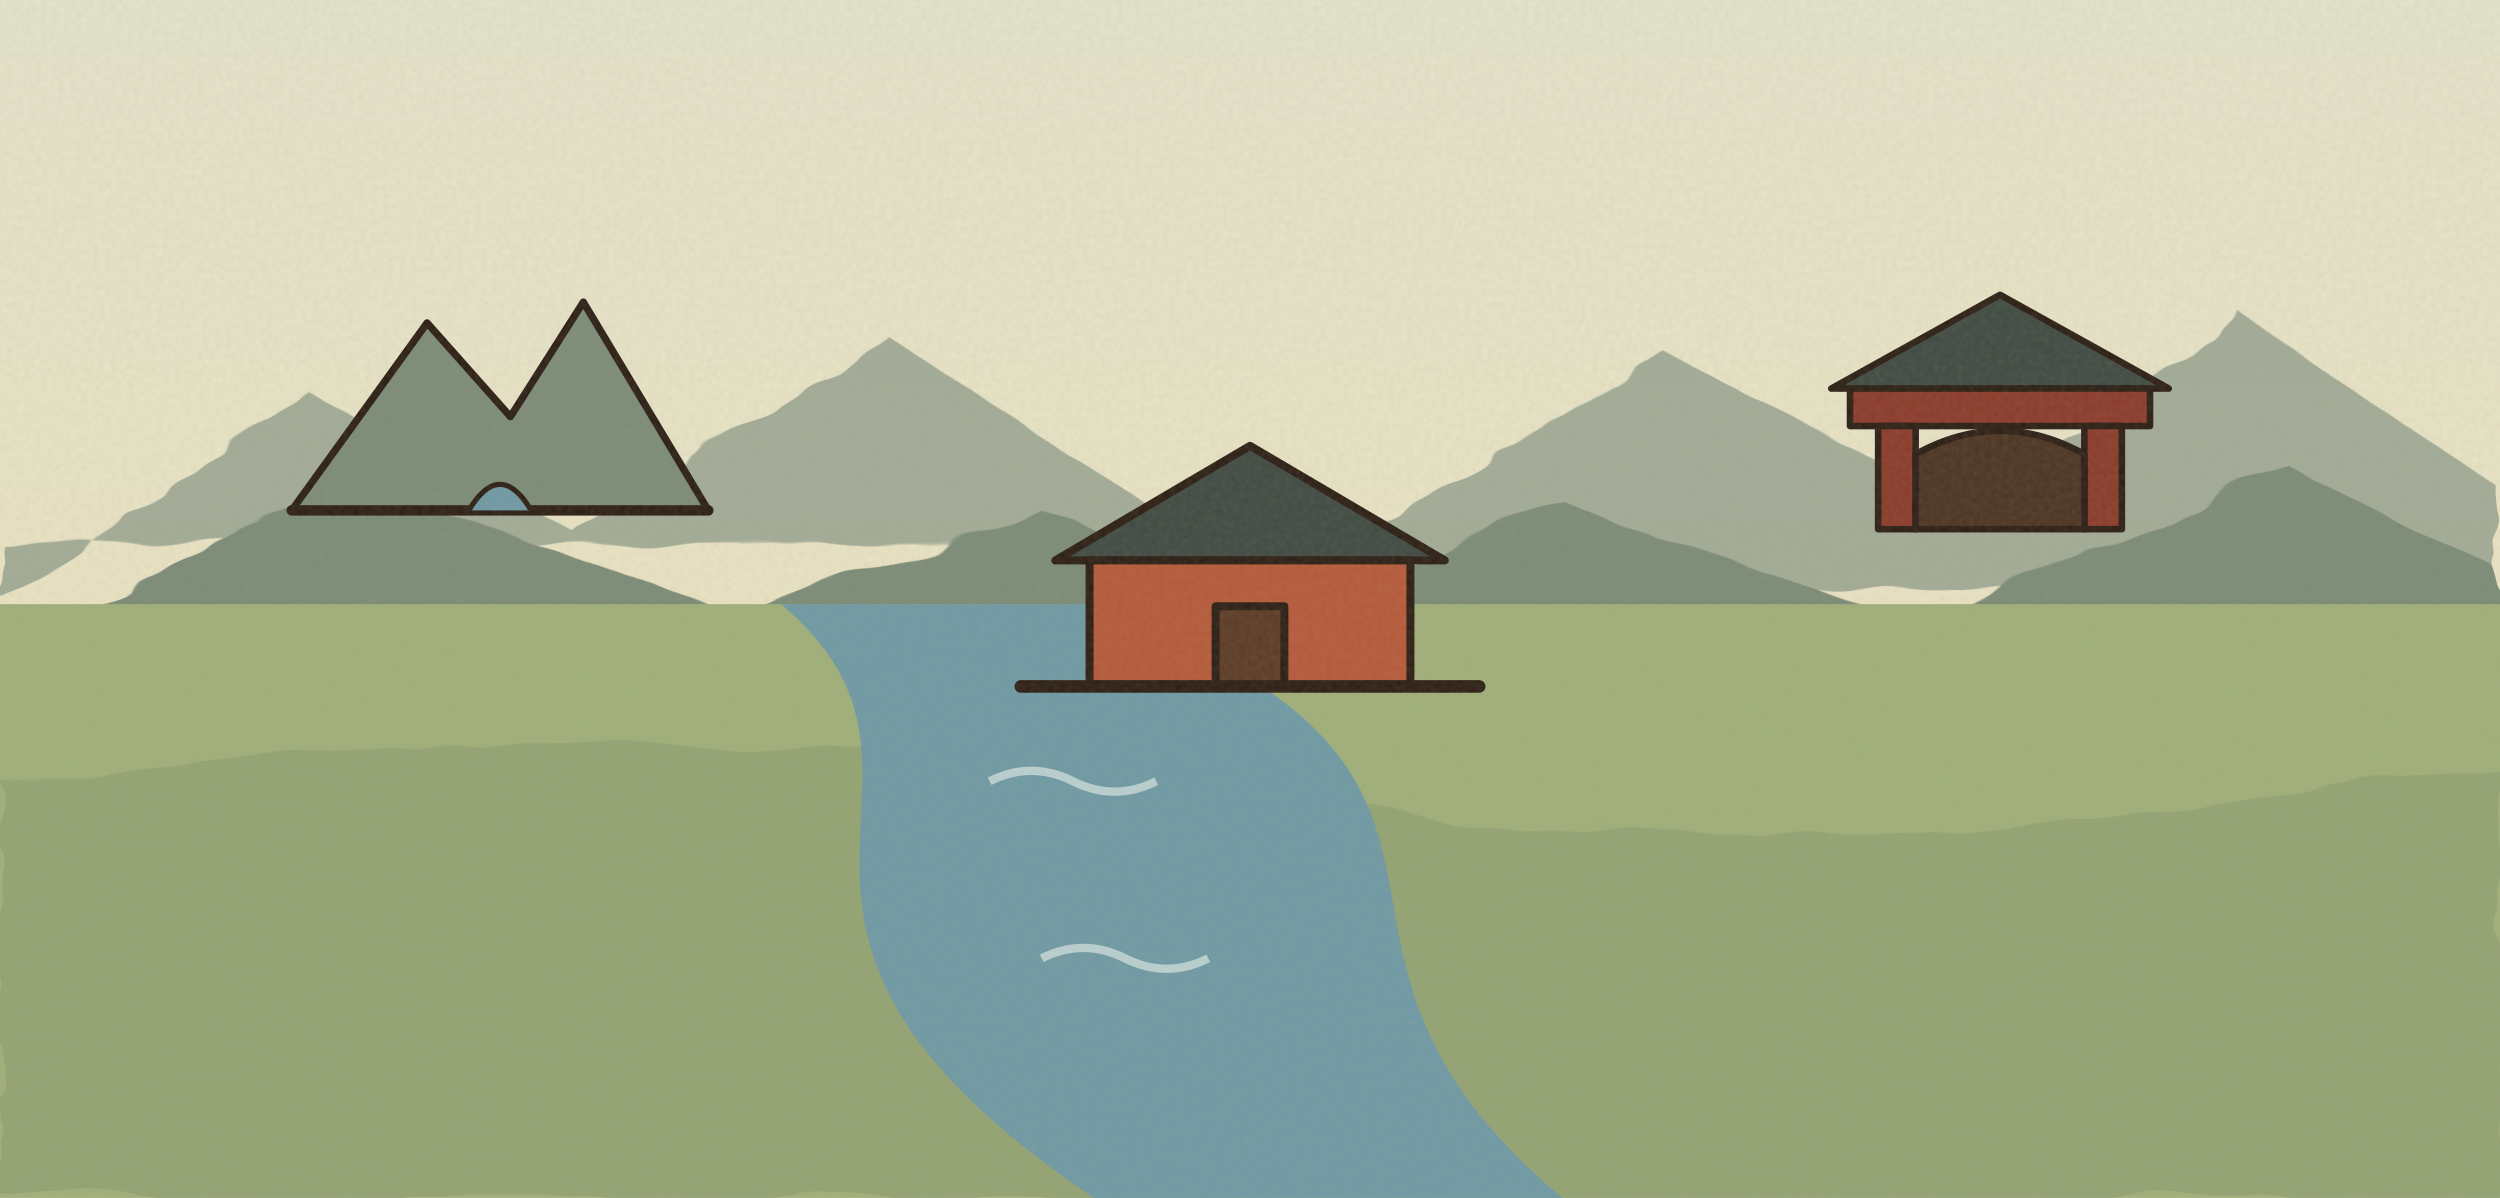
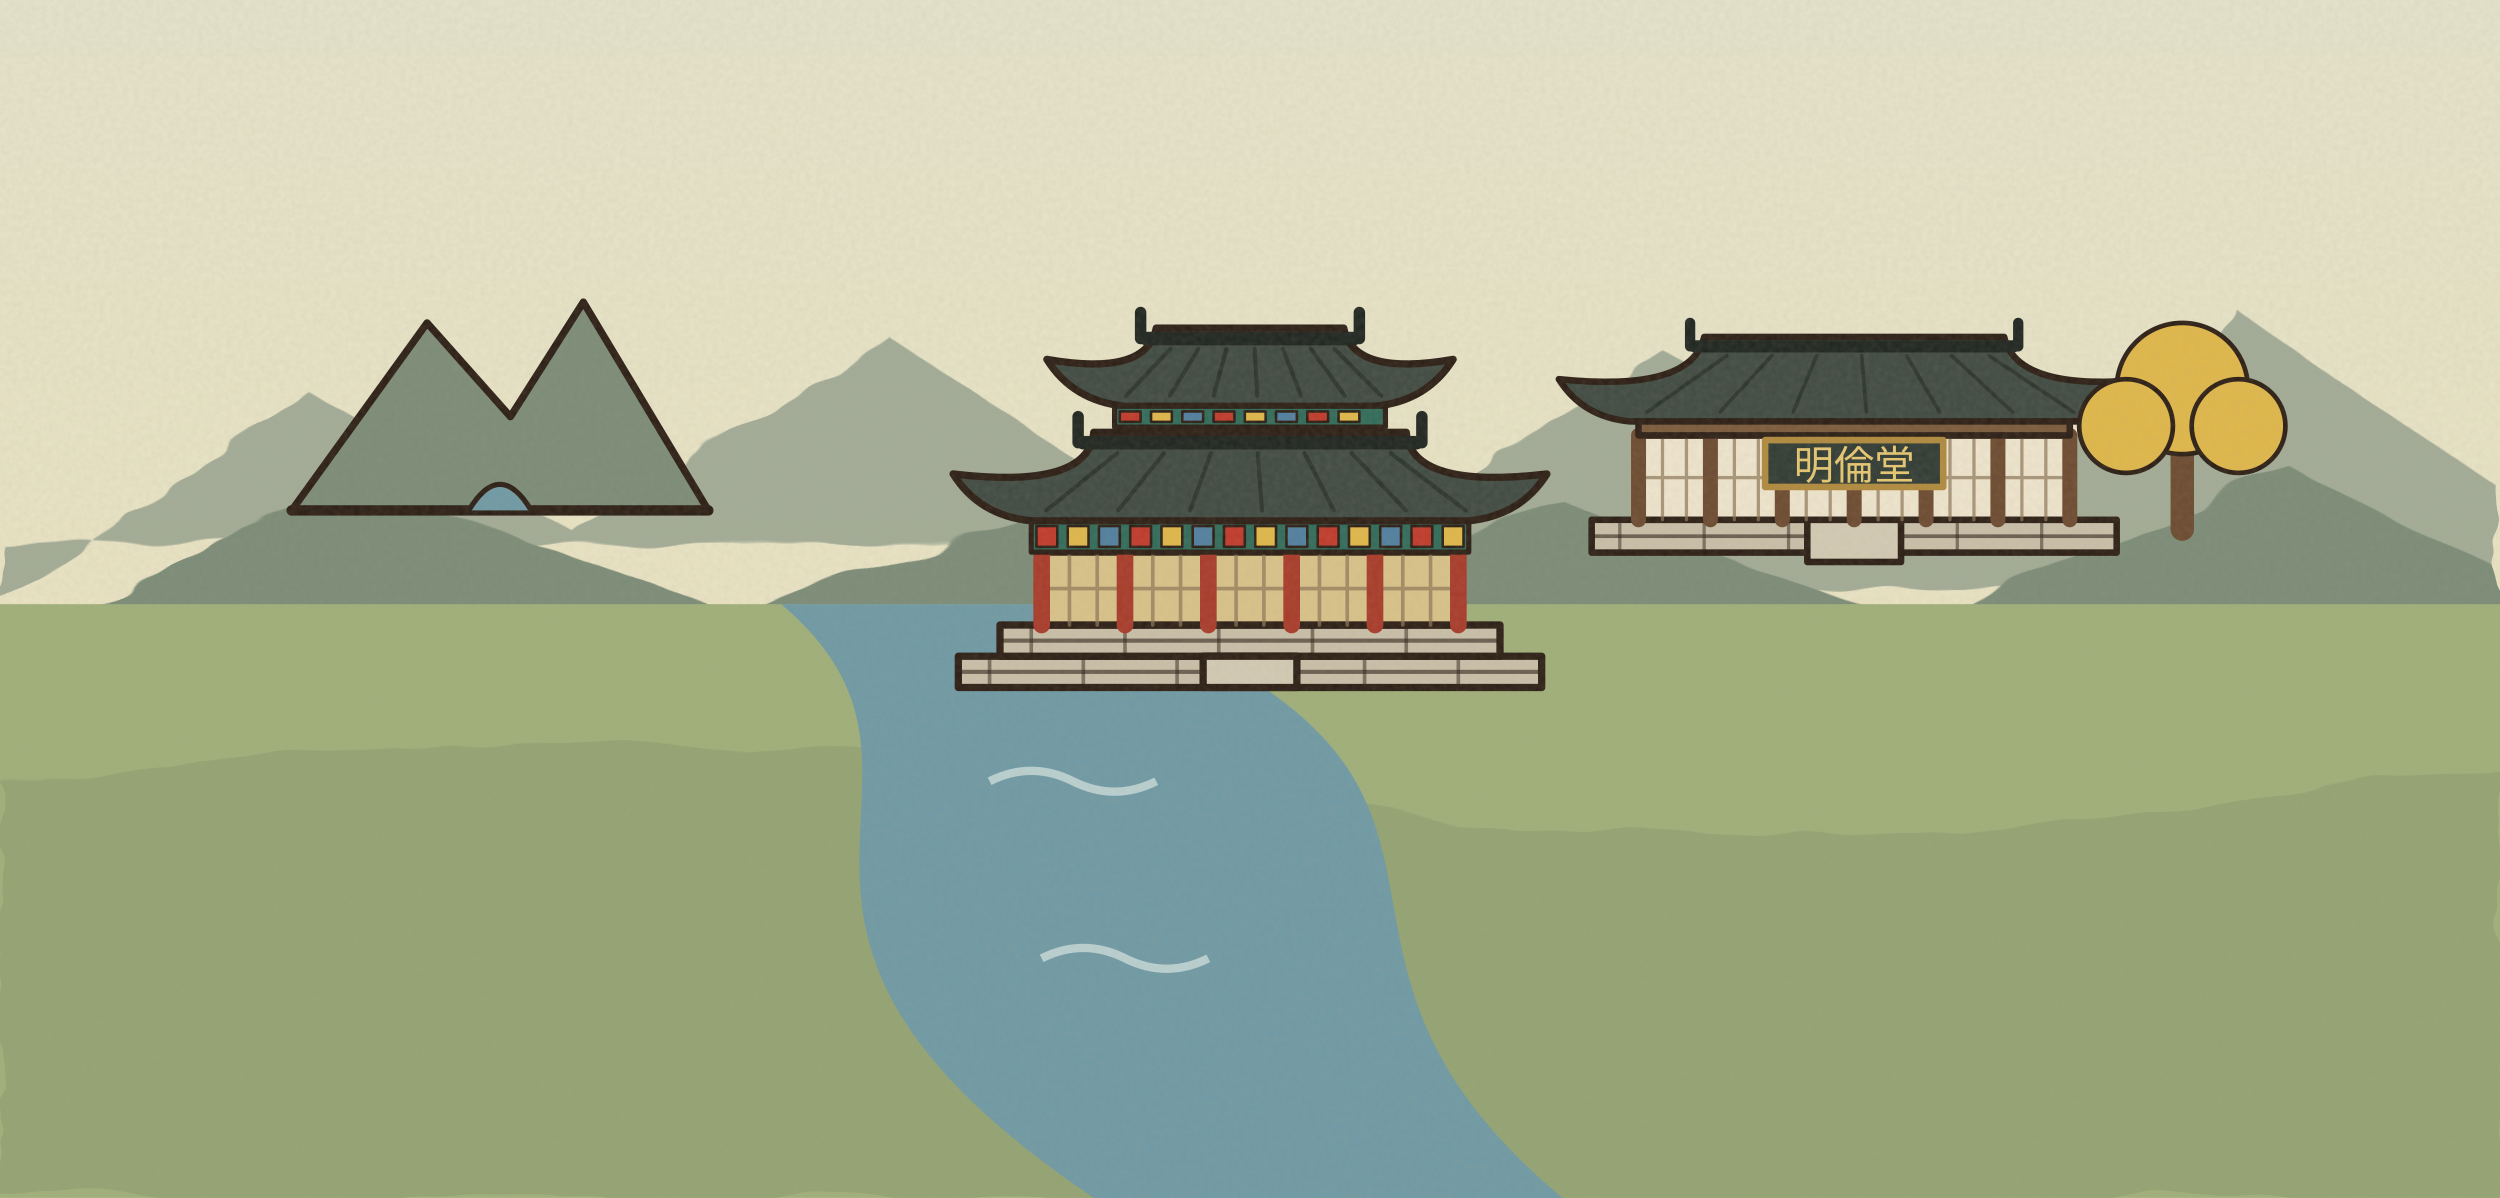
- <svg xmlns="http://www.w3.org/2000/svg" viewBox="0 0 480 230" width="480" height="230" role="img" aria-label="산과 강, 도성과 궁궐, 성균관">
+ <svg xmlns="http://www.w3.org/2000/svg" viewBox="0 0 480 230" width="480" height="230" role="img" aria-label="산과 강, 도성과 궁궐, 성균관 명륜당">
  <defs>
    <linearGradient id="sky" x1="0" y1="0" x2="0" y2="1">
      <stop offset="0" stop-color="#e4e4cc" />
      <stop offset="1" stop-color="#efe3bd" />
    </linearGradient>
    <filter id="paper" x="0" y="0" width="100%" height="100%">
      <feTurbulence type="fractalNoise" baseFrequency="0.9" numOctaves="2" seed="4" result="n" />
      <feColorMatrix in="n" type="matrix" values="0 0 0 0 0.45  0 0 0 0 0.36  0 0 0 0 0.25  0 0 0 0.16 0" />
      <feComposite in2="SourceGraphic" operator="in" />
    </filter>
    <filter id="wash">
      <feTurbulence type="fractalNoise" baseFrequency="0.03 0.08" numOctaves="3" seed="7" result="t" />
      <feDisplacementMap in="SourceGraphic" in2="t" scale="6" />
    </filter>
    <linearGradient id="sea" x1="0" y1="0" x2="0" y2="1">
      <stop offset="0" stop-color="#5c8190" />
      <stop offset="1" stop-color="#3f6577" />
    </linearGradient>
  </defs>
  <rect width="480" height="230" fill="url(#sky)" />
  <g filter="url(#wash)">
    <path d="M0 116 L60 76 L110 102 L170 64 L230 104 L0 104 Z" fill="#95a28f" opacity=".85" />
    <path d="M250 110 L320 68 L380 98 L430 60 L480 94 L480 116 Z" fill="#95a28f" opacity=".85" />
    <path d="M0 124 L70 92 L140 118 L200 98 L260 122 L0 128 Z" fill="#7b8c78" />
    <path d="M230 124 L300 96 L370 120 L440 90 L480 110 L480 128 L230 128 Z" fill="#7b8c78" />
  </g>
  <rect x="0" y="116" width="480" height="114" fill="#9fb07a" />
  <g filter="url(#wash)" opacity=".35">
    <path d="M0 150 Q120 134 240 152 T480 146 V230 H0 Z" fill="#7b8c68" />
  </g>
  <path d="M150 116 C190 150 130 176 210 230 L300 230 C240 180 300 150 210 116 Z" fill="#6e9aa6" />
  <g fill="none" stroke="#d9e8e6" stroke-width="1.6" opacity=".7">
    <path d="M190 150 q8 -4 16 0 t16 0" />
    <path d="M200 184 q8 -4 16 0 t16 0" />
  </g>
  <g transform="translate(96 80) scale(1)" stroke="#2a1d14" stroke-width="1.4" stroke-linejoin="round" stroke-linecap="round">
    <path d="M-40 18 L-14 -18 L2 0 L16 -22 L40 18 Z" fill="#7b8c78" />
    <path d="M-40 18 H40" stroke-width="2" />
    <path d="M-6 18 q6 -10 12 0" fill="#6e9aa6" stroke-width="1" />
  </g>
-   <g transform="translate(240 112) scale(1.1)" stroke="#2a1d14" stroke-width="1.4" stroke-linejoin="round" stroke-linecap="round">
-     <path d="M-34 -4 L0 -24 L34 -4 Z" fill="#3e4a42" />
-     <rect x="-28" y="-4" width="56" height="22" fill="#b5593b" />
-     <rect x="-6" y="4" width="12" height="14" fill="#5a3a26" />
-     <path d="M-40 18 H40" stroke-width="2.2" />
-   </g>
-   <g transform="translate(384 80) scale(0.9)" stroke="#2a1d14" stroke-width="1.4" stroke-linejoin="round" stroke-linecap="round">
-     <path d="M-36 -6 L0 -26 L36 -6 Z" fill="#3e4a42" />
-     <rect x="-32" y="-6" width="64" height="8" fill="#8a3a2a" />
-     <rect x="-26" y="2" width="8" height="22" fill="#8a3a2a" />
-     <rect x="18" y="2" width="8" height="22" fill="#8a3a2a" />
-     <path d="M-18 24 V8 Q0 -2 18 8 V24 Z" fill="#4a3322" />
+   <g transform="translate(240 100) scale(1)" stroke="#2a1d14" stroke-width="1.4" stroke-linejoin="round" stroke-linecap="round">
+     <rect x="-56" y="26" width="112" height="6" fill="#c9c0aa" />
+     <path d="M-56 29 H56" stroke-width=".8" opacity=".6" />
+     <path d="M-50 26 v6" stroke-width=".7" opacity=".5" />
+     <path d="M-32 26 v6" stroke-width=".7" opacity=".5" />
+     <path d="M-14 26 v6" stroke-width=".7" opacity=".5" />
+     <path d="M4 26 v6" stroke-width=".7" opacity=".5" />
+     <path d="M22 26 v6" stroke-width=".7" opacity=".5" />
+     <path d="M40 26 v6" stroke-width=".7" opacity=".5" />
+     <rect x="-48" y="20" width="96" height="6" fill="#c9c0aa" />
+     <path d="M-48 23 H48" stroke-width=".8" opacity=".6" />
+     <path d="M-42 20 v6" stroke-width=".7" opacity=".5" />
+     <path d="M-24 20 v6" stroke-width=".7" opacity=".5" />
+     <path d="M-6 20 v6" stroke-width=".7" opacity=".5" />
+     <path d="M12 20 v6" stroke-width=".7" opacity=".5" />
+     <path d="M30 20 v6" stroke-width=".7" opacity=".5" />
+     <rect x="-9" y="26" width="18" height="6" fill="#d3cbb5" />
+     <rect x="-24" y="-22" width="48" height="14" fill="#b5593b" />
+     <g transform="translate(0 -26)">
+       <path d="M-18 -11 H18 Q19.84 -1.65 39 -5 Q34 3 24 4 H-24 Q-34 3 -39 -5 Q-19.84 -1.65 -18 -11 Z" fill="#3e4a42" />
+       <path d="M-20 -9 H20" stroke="#1d2420" stroke-width="2.6" />
+       <path d="M-21 -14 v5 M21 -14 v5" stroke="#1d2420" stroke-width="2.2" />
+       <g stroke="#232c27" stroke-width=".8" opacity=".75">
+         <path d="M-15.3 -7 L-23.8 2" />
+         <path d="M-9.9 -7 L-15.4 2" />
+         <path d="M-4.5 -7 L-7 2" />
+         <path d="M0.9 -7 L1.4 2" />
+         <path d="M6.3 -7 L9.8 2" />
+         <path d="M11.7 -7 L18.2 2" />
+         <path d="M16.2 -7 L25.2 2" />
+       </g>
+     </g>
+     <rect x="-26" y="-22" width="52" height="4" fill="#2f6b5a" stroke-width="1" />
+     <g stroke-width=".5">
+       <rect x="-25" y="-21" width="4" height="2" fill="#c0392b" />
+       <rect x="-19" y="-21" width="4" height="2" fill="#e0b84a" />
+       <rect x="-13" y="-21" width="4" height="2" fill="#4f7fa0" />
+       <rect x="-7" y="-21" width="4" height="2" fill="#c0392b" />
+       <rect x="-1" y="-21" width="4" height="2" fill="#e0b84a" />
+       <rect x="5" y="-21" width="4" height="2" fill="#4f7fa0" />
+       <rect x="11" y="-21" width="4" height="2" fill="#c0392b" />
+       <rect x="17" y="-21" width="4" height="2" fill="#e0b84a" />
+     </g>
+     <rect x="-40" y="6" width="80" height="14" fill="#d9c38a" />
+     <g stroke="#8a7355" stroke-width=".7" opacity=".7">
+       <path d="M-40 6 V20" />
+       <path d="M-34.667 6 V20" />
+       <path d="M-29.333 6 V20" />
+       <path d="M-24 6 V20" />
+       <path d="M-18.667 6 V20" />
+       <path d="M-13.333 6 V20" />
+       <path d="M-8 6 V20" />
+       <path d="M-2.667 6 V20" />
+       <path d="M2.667 6 V20" />
+       <path d="M8 6 V20" />
+       <path d="M13.333 6 V20" />
+       <path d="M18.667 6 V20" />
+       <path d="M24 6 V20" />
+       <path d="M29.333 6 V20" />
+       <path d="M34.667 6 V20" />
+       <path d="M40 6 V20" />
+       <path d="M-40 13 H40" />
+     </g>
+     <g stroke="#a83a2a" stroke-width="3.2">
+       <path d="M-40 6 V20" />
+       <path d="M-24 6 V20" />
+       <path d="M-8 6 V20" />
+       <path d="M8 6 V20" />
+       <path d="M24 6 V20" />
+       <path d="M40 6 V20" />
+     </g>
+     <rect x="-42" y="0" width="84" height="6" fill="#2f6b5a" stroke-width="1" />
+     <g stroke-width=".5">
+       <rect x="-41" y="1" width="4" height="4" fill="#c0392b" />
+       <rect x="-35" y="1" width="4" height="4" fill="#e0b84a" />
+       <rect x="-29" y="1" width="4" height="4" fill="#4f7fa0" />
+       <rect x="-23" y="1" width="4" height="4" fill="#c0392b" />
+       <rect x="-17" y="1" width="4" height="4" fill="#e0b84a" />
+       <rect x="-11" y="1" width="4" height="4" fill="#4f7fa0" />
+       <rect x="-5" y="1" width="4" height="4" fill="#c0392b" />
+       <rect x="1" y="1" width="4" height="4" fill="#e0b84a" />
+       <rect x="7" y="1" width="4" height="4" fill="#4f7fa0" />
+       <rect x="13" y="1" width="4" height="4" fill="#c0392b" />
+       <rect x="19" y="1" width="4" height="4" fill="#e0b84a" />
+       <rect x="25" y="1" width="4" height="4" fill="#4f7fa0" />
+       <rect x="31" y="1" width="4" height="4" fill="#c0392b" />
+       <rect x="37" y="1" width="4" height="4" fill="#e0b84a" />
+     </g>
+     <g transform="translate(0 -4)">
+       <path d="M-30 -13 H30 Q31 -1.95 57 -5 Q52 3 42 4 H-42 Q-52 3 -57 -5 Q-31 -1.95 -30 -13 Z" fill="#3e4a42" />
+       <path d="M-32 -11 H32" stroke="#1d2420" stroke-width="2.6" />
+       <path d="M-33 -16 v5 M33 -16 v5" stroke="#1d2420" stroke-width="2.2" />
+       <g stroke="#232c27" stroke-width=".8" opacity=".75">
+         <path d="M-25.5 -9 L-39.1 2" />
+         <path d="M-16.5 -9 L-25.3 2" />
+         <path d="M-7.5 -9 L-11.5 2" />
+         <path d="M1.5 -9 L2.3 2" />
+         <path d="M10.5 -9 L16.1 2" />
+         <path d="M19.5 -9 L29.9 2" />
+         <path d="M27 -9 L41.4 2" />
+       </g>
+     </g>
+   </g>
+   <g transform="translate(356 80) scale(0.9)" stroke="#2a1d14" stroke-width="1.4" stroke-linejoin="round" stroke-linecap="round">
+     <rect x="-56" y="22" width="112" height="7" fill="#c9c0aa" />
+     <path d="M-56 25.5 H56" stroke-width=".8" opacity=".6" />
+     <path d="M-50 22 v7" stroke-width=".7" opacity=".5" />
+     <path d="M-32 22 v7" stroke-width=".7" opacity=".5" />
+     <path d="M-14 22 v7" stroke-width=".7" opacity=".5" />
+     <path d="M4 22 v7" stroke-width=".7" opacity=".5" />
+     <path d="M22 22 v7" stroke-width=".7" opacity=".5" />
+     <path d="M40 22 v7" stroke-width=".7" opacity=".5" />
+     <rect x="-10" y="22" width="20" height="9" fill="#d3cbb5" />
+     <rect x="-46" y="4" width="92" height="18" fill="#efe6cf" />
+     <g stroke="#8a7355" stroke-width=".7" opacity=".7">
+       <path d="M-46 4 V22" />
+       <path d="M-40.889 4 V22" />
+       <path d="M-35.778 4 V22" />
+       <path d="M-30.667 4 V22" />
+       <path d="M-25.556 4 V22" />
+       <path d="M-20.444 4 V22" />
+       <path d="M-15.333 4 V22" />
+       <path d="M-10.222 4 V22" />
+       <path d="M-5.111 4 V22" />
+       <path d="M0 4 V22" />
+       <path d="M5.111 4 V22" />
+       <path d="M10.222 4 V22" />
+       <path d="M15.333 4 V22" />
+       <path d="M20.444 4 V22" />
+       <path d="M25.556 4 V22" />
+       <path d="M30.667 4 V22" />
+       <path d="M35.778 4 V22" />
+       <path d="M40.889 4 V22" />
+       <path d="M46 4 V22" />
+       <path d="M-46 13 H46" />
+     </g>
+     <g stroke="#6b4a30" stroke-width="3.2">
+       <path d="M-46 4 V22" />
+       <path d="M-30.667 4 V22" />
+       <path d="M-15.333 4 V22" />
+       <path d="M0 4 V22" />
+       <path d="M15.333 4 V22" />
+       <path d="M30.667 4 V22" />
+       <path d="M46 4 V22" />
+     </g>
+     <rect x="-46" y="-1" width="92" height="5" fill="#7a5a3c" />
+     <g transform="translate(0 -3)">
+       <path d="M-32 -14 H32 Q34.72 -2.1 63 -5 Q58 3 48 4 H-48 Q-58 3 -63 -5 Q-34.72 -2.1 -32 -14 Z" fill="#3e4a42" />
+       <path d="M-34 -12 H34" stroke="#1d2420" stroke-width="2.6" />
+       <path d="M-35 -17 v5 M35 -17 v5" stroke="#1d2420" stroke-width="2.2" />
+       <g stroke="#232c27" stroke-width=".8" opacity=".75">
+         <path d="M-27.2 -10 L-44.2 2" />
+         <path d="M-17.6 -10 L-28.6 2" />
+         <path d="M-8 -10 L-13 2" />
+         <path d="M1.6 -10 L2.6 2" />
+         <path d="M11.2 -10 L18.2 2" />
+         <path d="M20.8 -10 L33.8 2" />
+         <path d="M28.8 -10 L46.8 2" />
+       </g>
+     </g>
+     <rect x="-19" y="5" width="38" height="10" fill="#2f3b34" stroke="#b08a3e" stroke-width="1.4" />
+     <text x="0" y="13.4" font-size="8.6" text-anchor="middle" stroke="none" fill="#e7c872" font-family="Noto Serif KR,Batang,serif">明倫堂</text>
+     <path d="M70 24 V2" stroke="#6b4a30" stroke-width="5" />
+     <g fill="#e0b84a" stroke-width="1">
+       <circle cx="70" cy="-6" r="14" />
+       <circle cx="58" cy="2" r="10" />
+       <circle cx="82" cy="2" r="10" />
+     </g>
  </g>
  <rect width="480" height="230" fill="#fff" filter="url(#paper)" />
</svg>
